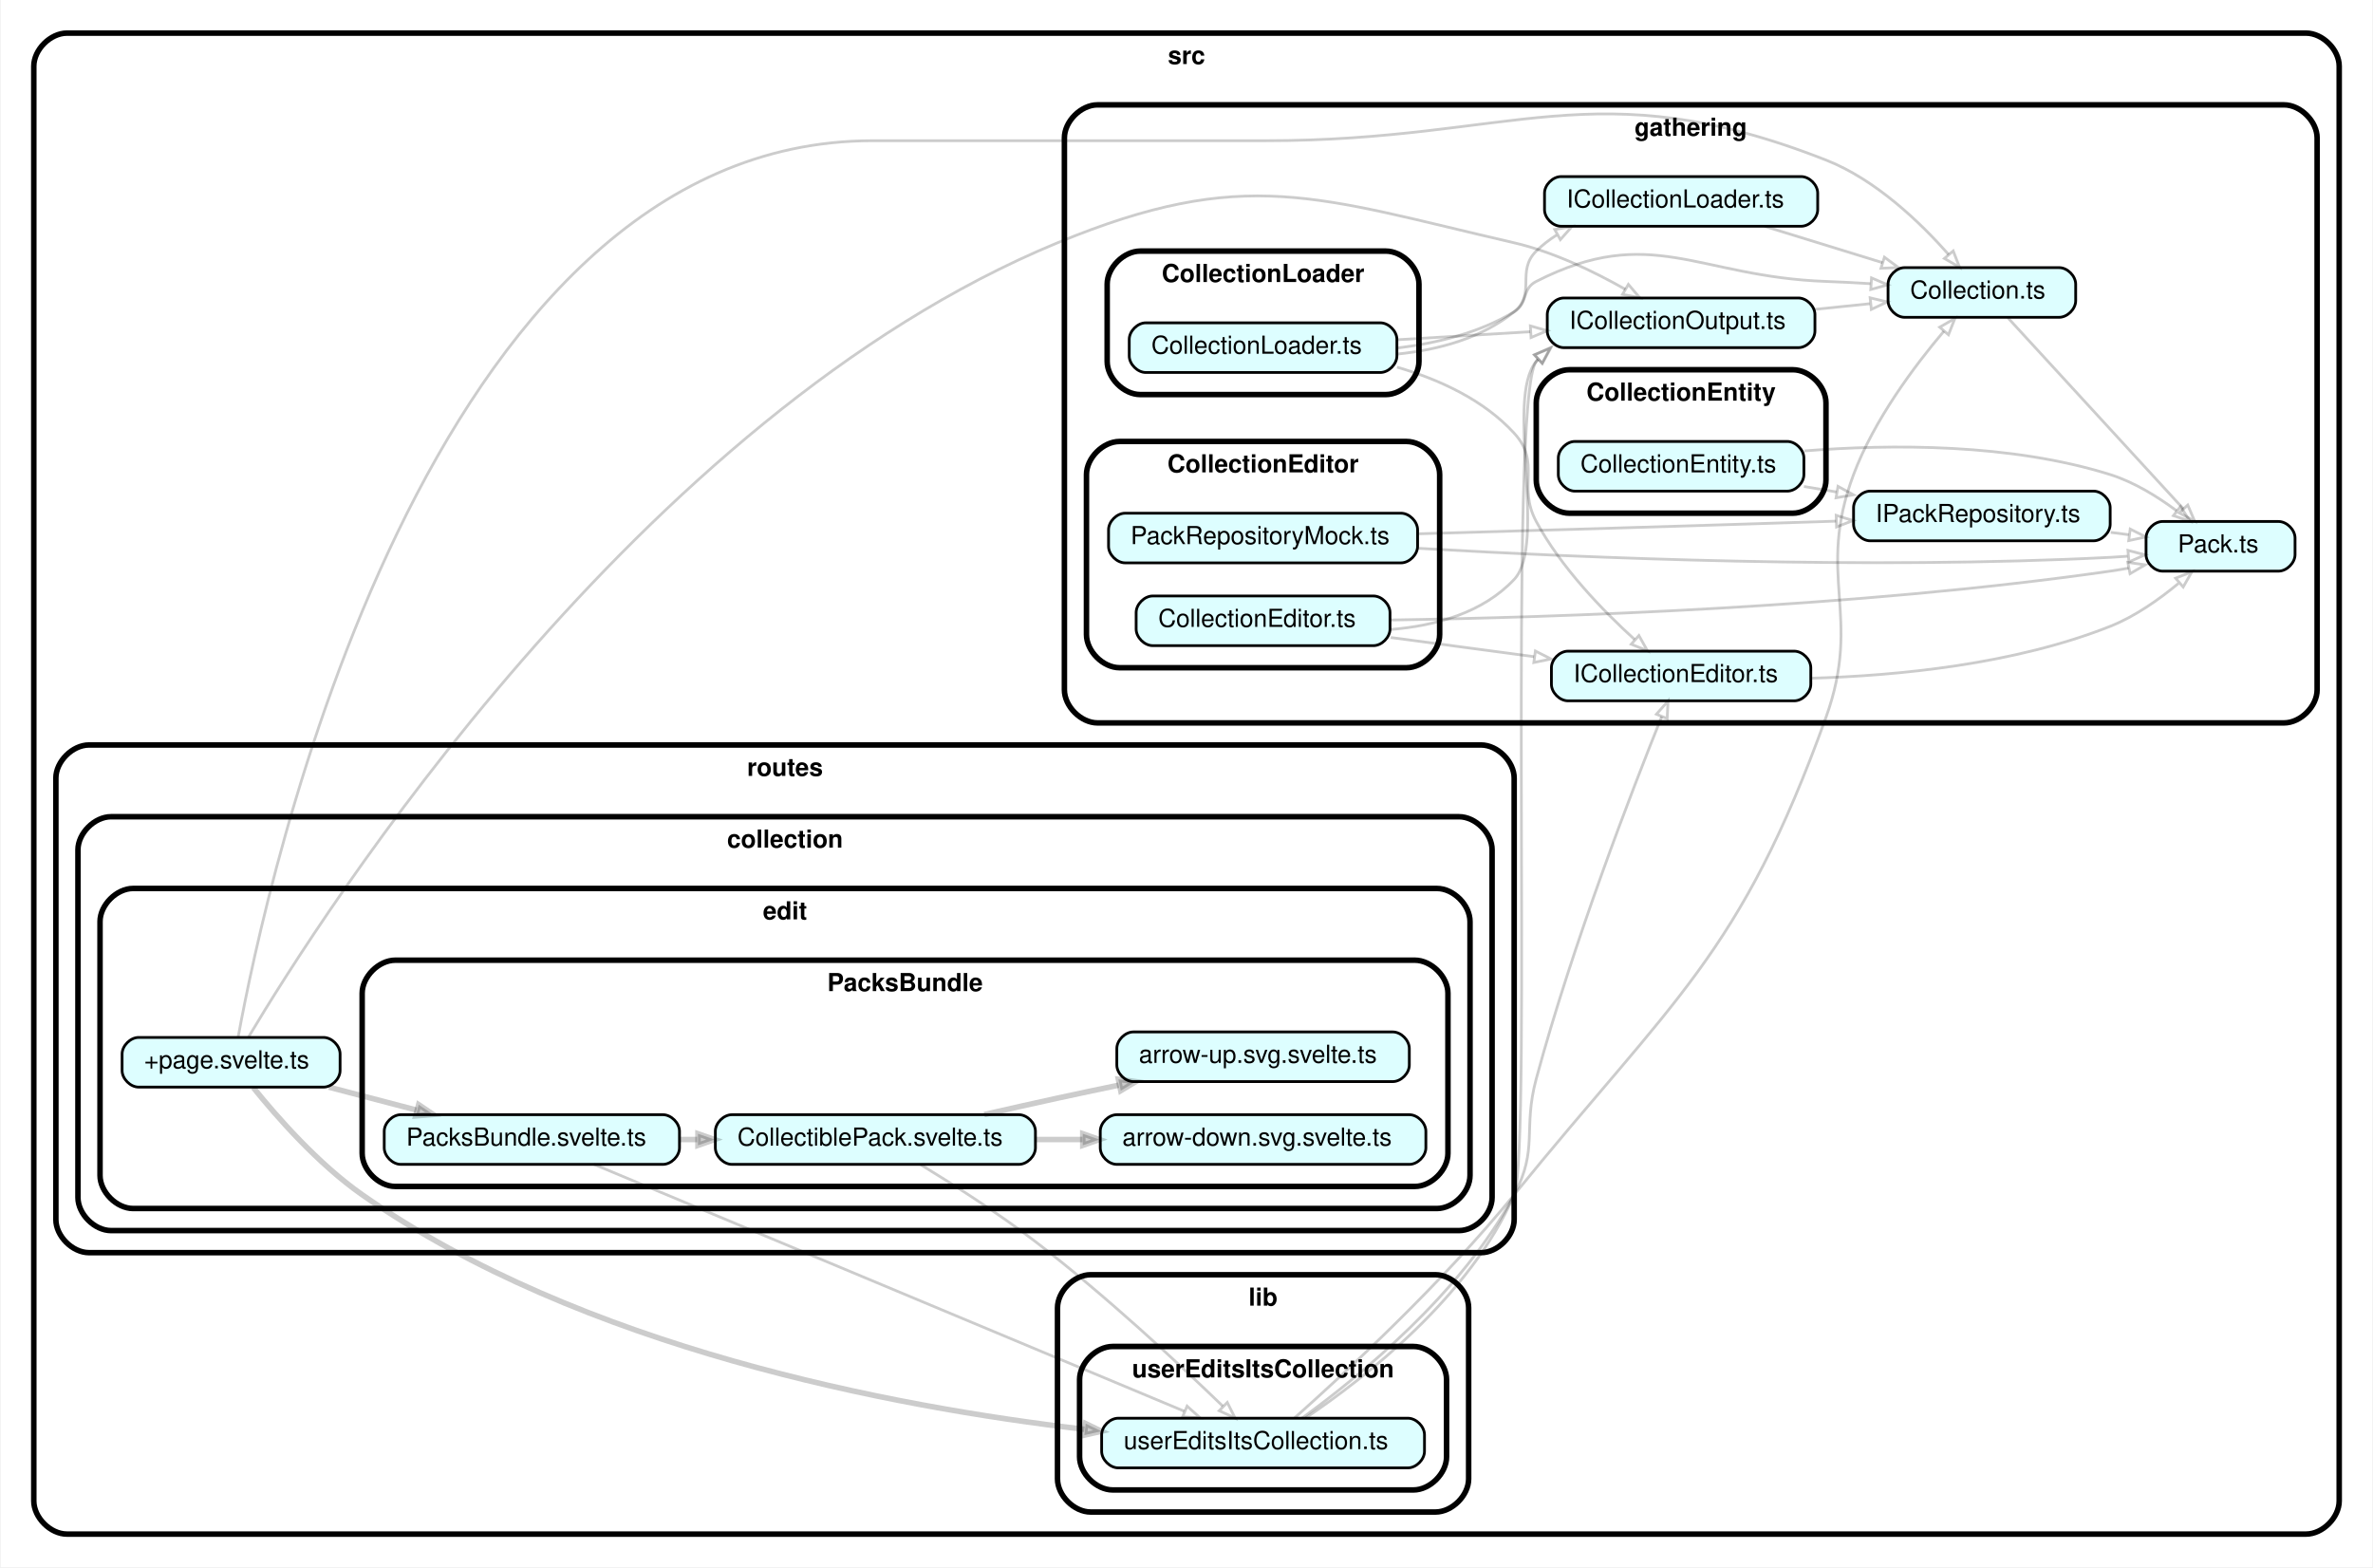
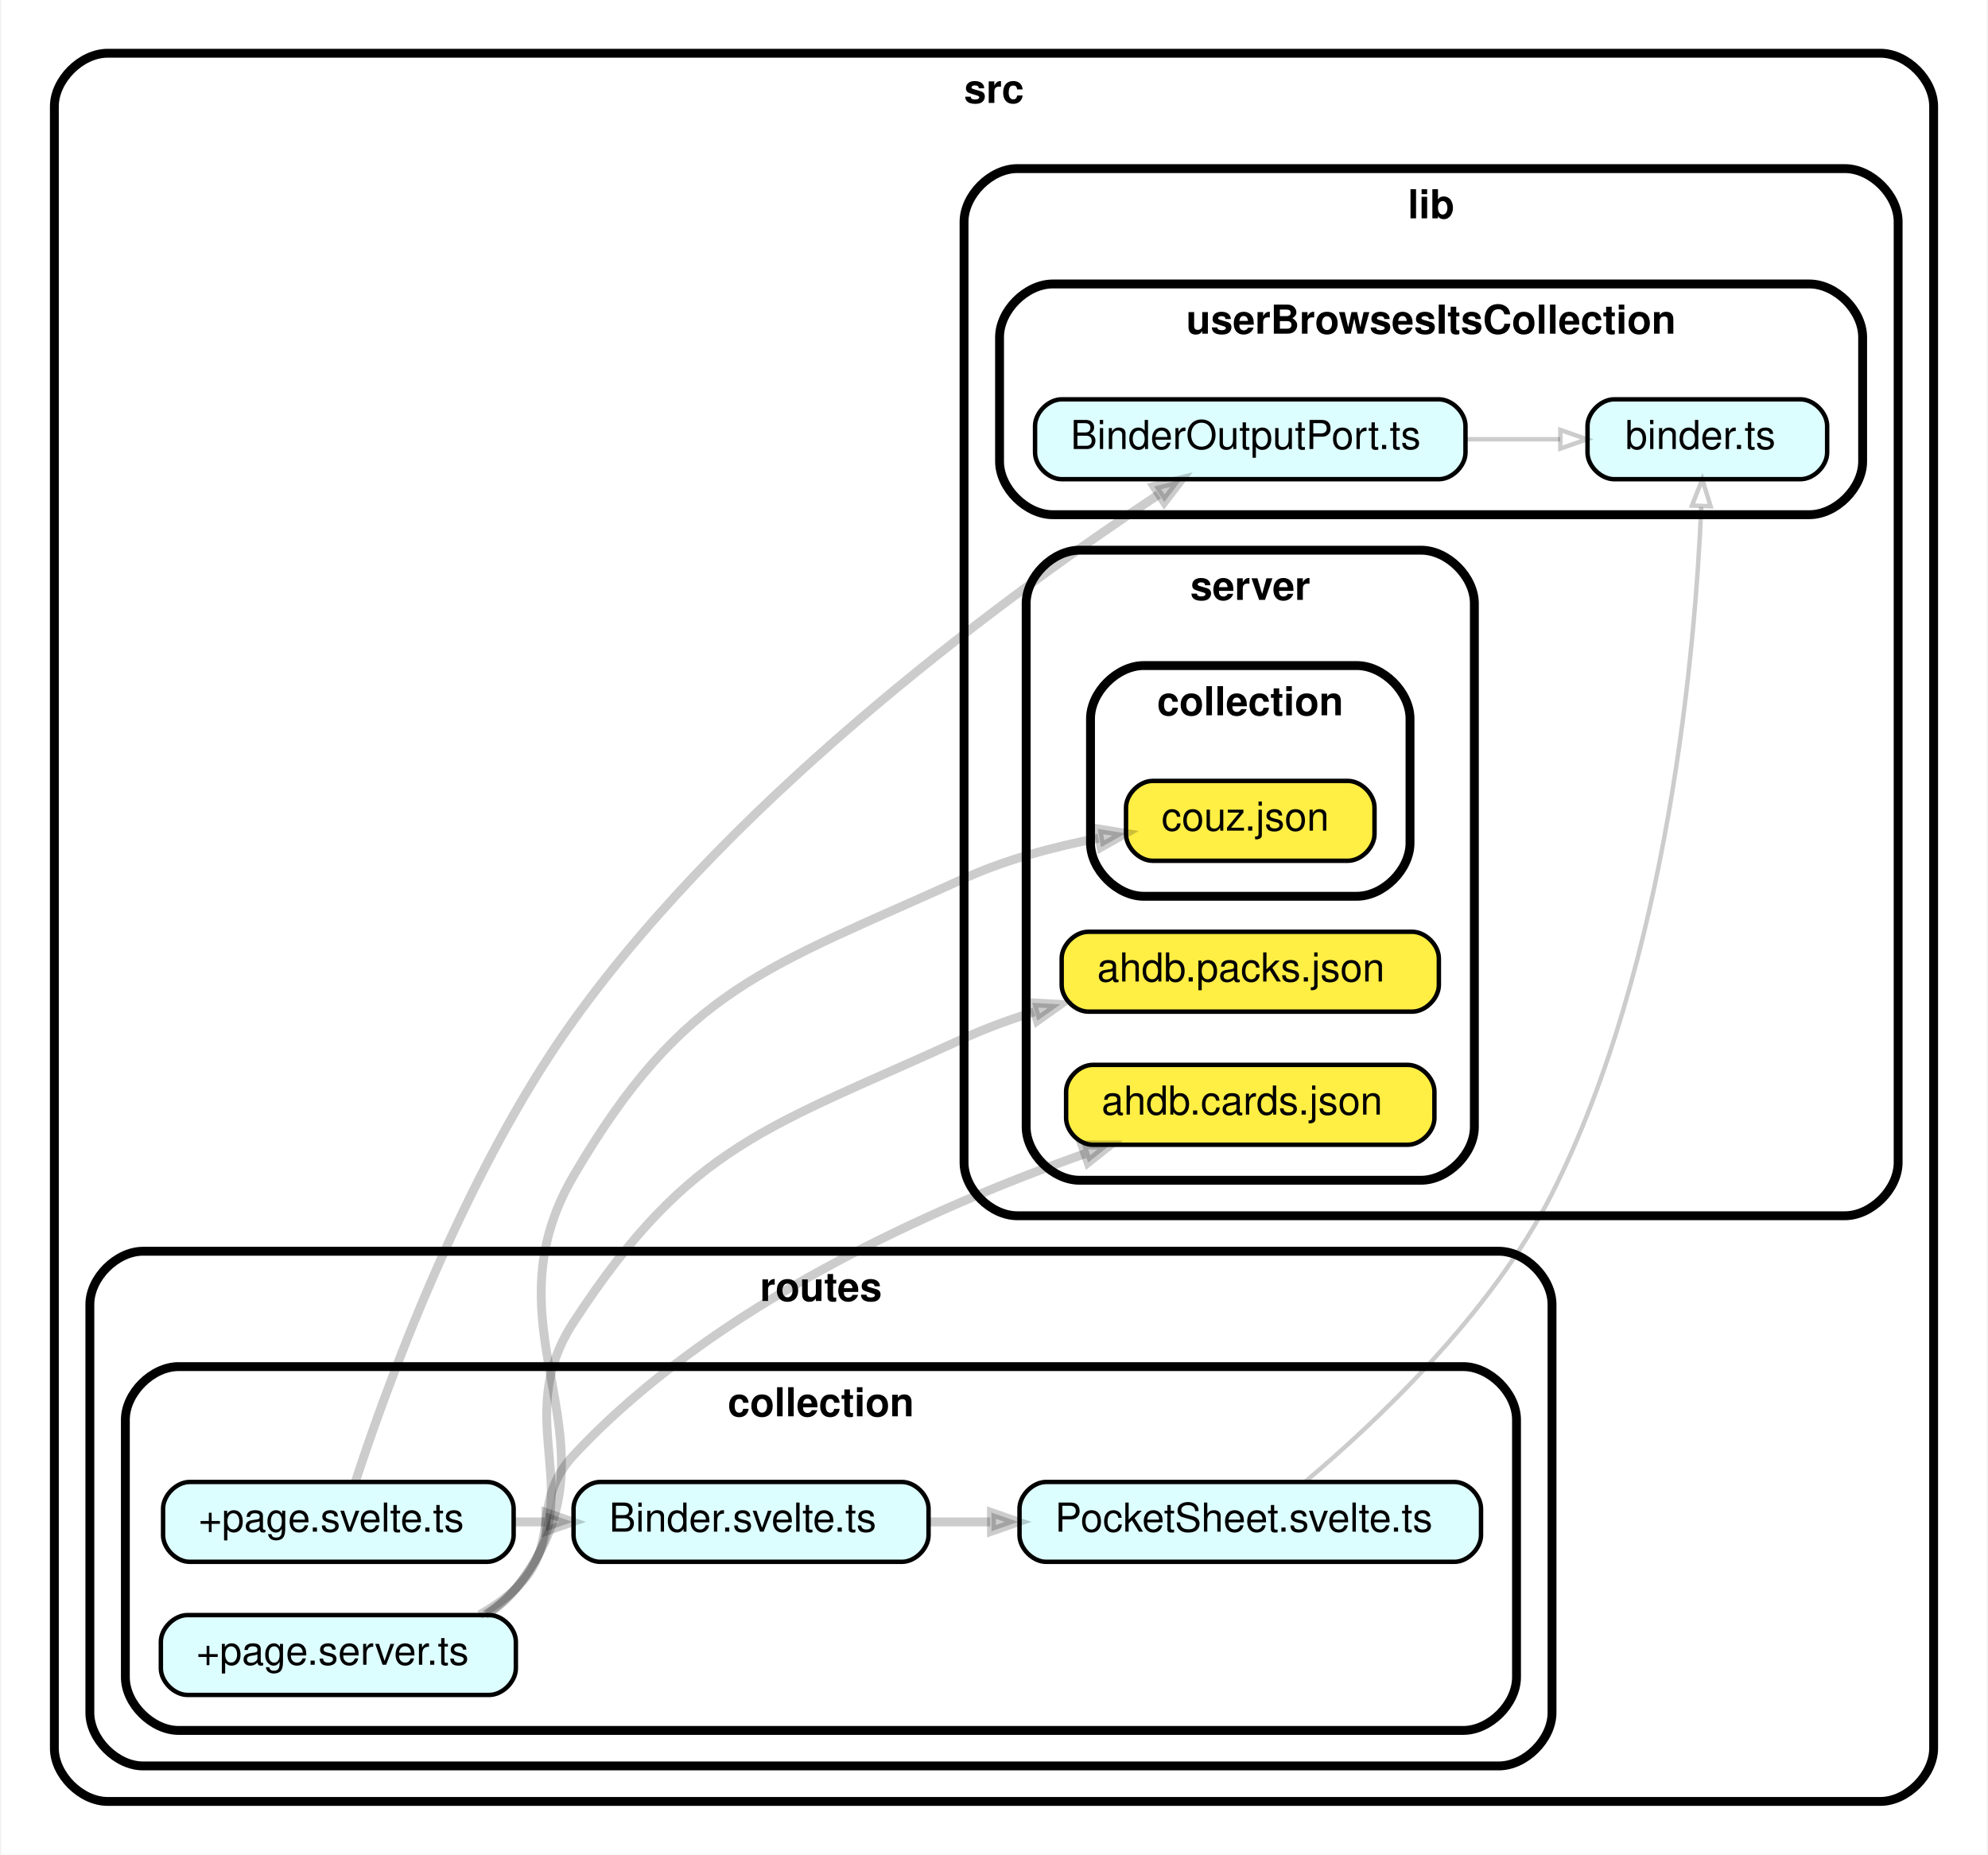
- <svg xmlns="http://www.w3.org/2000/svg" xmlns:xlink="http://www.w3.org/1999/xlink" width="860pt" height="568pt" viewBox="0.00 0.00 859.50 568.00">
-   <g id="graph0" class="graph" transform="scale(1 1) rotate(0) translate(4 564)">
-     <polygon fill="white" stroke="transparent" points="-4,4 -4,-564 855.5,-564 855.5,4 -4,4" />
+ <svg xmlns="http://www.w3.org/2000/svg" xmlns:xlink="http://www.w3.org/1999/xlink" width="448pt" height="418pt" viewBox="0.00 0.00 447.50 418.00">
+   <g id="graph0" class="graph" transform="scale(1 1) rotate(0) translate(4 414)">
+     <polygon fill="white" stroke="transparent" points="-4,4 -4,-414 443.5,-414 443.5,4 -4,4" />
    <g id="clust1" class="cluster">
-       <path fill="#ffffff" stroke="black" stroke-width="2" d="M20,-8C20,-8 831.5,-8 831.5,-8 837.5,-8 843.5,-14 843.5,-20 843.5,-20 843.5,-540 843.5,-540 843.5,-546 837.5,-552 831.5,-552 831.5,-552 20,-552 20,-552 14,-552 8,-546 8,-540 8,-540 8,-20 8,-20 8,-14 14,-8 20,-8" />
-       <text text-anchor="middle" x="425.75" y="-540.8" font-family="Helvetica,sans-Serif" font-weight="bold" font-size="9.00">src</text>
+       <path fill="#ffffff" stroke="black" stroke-width="2" d="M20,-8C20,-8 419.5,-8 419.5,-8 425.5,-8 431.5,-14 431.5,-20 431.5,-20 431.5,-390 431.5,-390 431.5,-396 425.5,-402 419.5,-402 419.5,-402 20,-402 20,-402 14,-402 8,-396 8,-390 8,-390 8,-20 8,-20 8,-14 14,-8 20,-8" />
+       <text text-anchor="middle" x="219.75" y="-390.8" font-family="Helvetica,sans-Serif" font-weight="bold" font-size="9.00">src</text>
+     </g>
+     <g id="clust2" class="cluster">
+       <path fill="#ffffff" stroke="black" stroke-width="2" d="M225,-140C225,-140 411.5,-140 411.5,-140 417.5,-140 423.5,-146 423.5,-152 423.5,-152 423.5,-364 423.5,-364 423.5,-370 417.5,-376 411.5,-376 411.5,-376 225,-376 225,-376 219,-376 213,-370 213,-364 213,-364 213,-152 213,-152 213,-146 219,-140 225,-140" />
+       <text text-anchor="middle" x="318.25" y="-364.8" font-family="Helvetica,sans-Serif" font-weight="bold" font-size="9.00">lib</text>
+     </g>
+     <g id="clust5" class="cluster">
+       <path fill="#ffffff" stroke="black" stroke-width="2" d="M233,-298C233,-298 403.5,-298 403.5,-298 409.5,-298 415.5,-304 415.5,-310 415.5,-310 415.5,-338 415.5,-338 415.5,-344 409.5,-350 403.5,-350 403.5,-350 233,-350 233,-350 227,-350 221,-344 221,-338 221,-338 221,-310 221,-310 221,-304 227,-298 233,-298" />
+       <text text-anchor="middle" x="318.25" y="-338.8" font-family="Helvetica,sans-Serif" font-weight="bold" font-size="9.00">userBrowsesItsCollection</text>
+     </g>
+     <g id="clust3" class="cluster">
+       <path fill="#ffffff" stroke="black" stroke-width="2" d="M239,-148C239,-148 316,-148 316,-148 322,-148 328,-154 328,-160 328,-160 328,-278 328,-278 328,-284 322,-290 316,-290 316,-290 239,-290 239,-290 233,-290 227,-284 227,-278 227,-278 227,-160 227,-160 227,-154 233,-148 239,-148" />
+       <text text-anchor="middle" x="277.5" y="-278.8" font-family="Helvetica,sans-Serif" font-weight="bold" font-size="9.00">server</text>
+     </g>
+     <g id="clust4" class="cluster">
+       <path fill="#ffffff" stroke="black" stroke-width="2" d="M253.5,-212C253.5,-212 301.5,-212 301.5,-212 307.5,-212 313.5,-218 313.5,-224 313.5,-224 313.5,-252 313.5,-252 313.5,-258 307.5,-264 301.5,-264 301.5,-264 253.5,-264 253.5,-264 247.5,-264 241.5,-258 241.5,-252 241.5,-252 241.5,-224 241.5,-224 241.5,-218 247.5,-212 253.5,-212" />
+       <text text-anchor="middle" x="277.5" y="-252.8" font-family="Helvetica,sans-Serif" font-weight="bold" font-size="9.00">collection</text>
    </g>
    <g id="clust6" class="cluster">
-       <path fill="#ffffff" stroke="black" stroke-width="2" d="M391,-16C391,-16 516,-16 516,-16 522,-16 528,-22 528,-28 528,-28 528,-90 528,-90 528,-96 522,-102 516,-102 516,-102 391,-102 391,-102 385,-102 379,-96 379,-90 379,-90 379,-28 379,-28 379,-22 385,-16 391,-16" />
-       <text text-anchor="middle" x="453.5" y="-90.8" font-family="Helvetica,sans-Serif" font-weight="bold" font-size="9.00">lib</text>
+       <path fill="#ffffff" stroke="black" stroke-width="2" d="M28,-16C28,-16 333.5,-16 333.5,-16 339.5,-16 345.5,-22 345.5,-28 345.5,-28 345.5,-120 345.5,-120 345.5,-126 339.5,-132 333.5,-132 333.5,-132 28,-132 28,-132 22,-132 16,-126 16,-120 16,-120 16,-28 16,-28 16,-22 22,-16 28,-16" />
+       <text text-anchor="middle" x="180.75" y="-120.8" font-family="Helvetica,sans-Serif" font-weight="bold" font-size="9.00">routes</text>
    </g>
    <g id="clust7" class="cluster">
-       <path fill="#ffffff" stroke="black" stroke-width="2" d="M399,-24C399,-24 508,-24 508,-24 514,-24 520,-30 520,-36 520,-36 520,-64 520,-64 520,-70 514,-76 508,-76 508,-76 399,-76 399,-76 393,-76 387,-70 387,-64 387,-64 387,-36 387,-36 387,-30 393,-24 399,-24" />
-       <text text-anchor="middle" x="453.5" y="-64.8" font-family="Helvetica,sans-Serif" font-weight="bold" font-size="9.00">userEditsItsCollection</text>
-     </g>
-     <g id="clust2" class="cluster">
-       <path fill="#ffffff" stroke="black" stroke-width="2" d="M393.5,-302C393.5,-302 823.5,-302 823.5,-302 829.5,-302 835.5,-308 835.5,-314 835.5,-314 835.5,-514 835.5,-514 835.5,-520 829.5,-526 823.5,-526 823.5,-526 393.5,-526 393.5,-526 387.5,-526 381.5,-520 381.5,-514 381.5,-514 381.5,-314 381.5,-314 381.5,-308 387.5,-302 393.5,-302" />
-       <text text-anchor="middle" x="608.5" y="-514.8" font-family="Helvetica,sans-Serif" font-weight="bold" font-size="9.00">gathering</text>
-     </g>
-     <g id="clust4" class="cluster">
-       <path fill="#ffffff" stroke="black" stroke-width="2" d="M564.5,-378C564.5,-378 645.5,-378 645.5,-378 651.5,-378 657.5,-384 657.5,-390 657.5,-390 657.5,-418 657.5,-418 657.5,-424 651.5,-430 645.5,-430 645.5,-430 564.5,-430 564.5,-430 558.5,-430 552.5,-424 552.5,-418 552.5,-418 552.5,-390 552.5,-390 552.5,-384 558.5,-378 564.5,-378" />
-       <text text-anchor="middle" x="605" y="-418.8" font-family="Helvetica,sans-Serif" font-weight="bold" font-size="9.00">CollectionEntity</text>
-     </g>
-     <g id="clust5" class="cluster">
-       <path fill="#ffffff" stroke="black" stroke-width="2" d="M409,-421C409,-421 498,-421 498,-421 504,-421 510,-427 510,-433 510,-433 510,-461 510,-461 510,-467 504,-473 498,-473 498,-473 409,-473 409,-473 403,-473 397,-467 397,-461 397,-461 397,-433 397,-433 397,-427 403,-421 409,-421" />
-       <text text-anchor="middle" x="453.5" y="-461.8" font-family="Helvetica,sans-Serif" font-weight="bold" font-size="9.00">CollectionLoader</text>
-     </g>
-     <g id="clust3" class="cluster">
-       <path fill="#ffffff" stroke="black" stroke-width="2" d="M401.5,-322C401.5,-322 505.5,-322 505.5,-322 511.5,-322 517.5,-328 517.5,-334 517.5,-334 517.5,-392 517.5,-392 517.5,-398 511.5,-404 505.5,-404 505.5,-404 401.5,-404 401.5,-404 395.5,-404 389.5,-398 389.5,-392 389.5,-392 389.5,-334 389.5,-334 389.5,-328 395.5,-322 401.5,-322" />
-       <text text-anchor="middle" x="453.5" y="-392.8" font-family="Helvetica,sans-Serif" font-weight="bold" font-size="9.00">CollectionEditor</text>
-     </g>
-     <g id="clust8" class="cluster">
-       <path fill="#ffffff" stroke="black" stroke-width="2" d="M28,-110C28,-110 532.5,-110 532.5,-110 538.5,-110 544.5,-116 544.5,-122 544.5,-122 544.5,-282 544.5,-282 544.5,-288 538.5,-294 532.5,-294 532.5,-294 28,-294 28,-294 22,-294 16,-288 16,-282 16,-282 16,-122 16,-122 16,-116 22,-110 28,-110" />
-       <text text-anchor="middle" x="280.25" y="-282.8" font-family="Helvetica,sans-Serif" font-weight="bold" font-size="9.00">routes</text>
-     </g>
-     <g id="clust9" class="cluster">
-       <path fill="#ffffff" stroke="black" stroke-width="2" d="M36,-118C36,-118 524.5,-118 524.5,-118 530.5,-118 536.5,-124 536.5,-130 536.5,-130 536.5,-256 536.5,-256 536.5,-262 530.5,-268 524.5,-268 524.5,-268 36,-268 36,-268 30,-268 24,-262 24,-256 24,-256 24,-130 24,-130 24,-124 30,-118 36,-118" />
-       <text text-anchor="middle" x="280.25" y="-256.8" font-family="Helvetica,sans-Serif" font-weight="bold" font-size="9.00">collection</text>
-     </g>
-     <g id="clust10" class="cluster">
-       <path fill="#ffffff" stroke="black" stroke-width="2" d="M44,-126C44,-126 516.5,-126 516.5,-126 522.5,-126 528.5,-132 528.5,-138 528.5,-138 528.5,-230 528.5,-230 528.5,-236 522.5,-242 516.5,-242 516.5,-242 44,-242 44,-242 38,-242 32,-236 32,-230 32,-230 32,-138 32,-138 32,-132 38,-126 44,-126" />
-       <text text-anchor="middle" x="280.25" y="-230.8" font-family="Helvetica,sans-Serif" font-weight="bold" font-size="9.00">edit</text>
-     </g>
-     <g id="clust11" class="cluster">
-       <path fill="#ffffff" stroke="black" stroke-width="2" d="M139,-134C139,-134 508.5,-134 508.5,-134 514.5,-134 520.5,-140 520.5,-146 520.5,-146 520.5,-204 520.5,-204 520.5,-210 514.5,-216 508.5,-216 508.5,-216 139,-216 139,-216 133,-216 127,-210 127,-204 127,-204 127,-146 127,-146 127,-140 133,-134 139,-134" />
-       <text text-anchor="middle" x="323.75" y="-204.8" font-family="Helvetica,sans-Serif" font-weight="bold" font-size="9.00">PacksBundle</text>
+       <path fill="#ffffff" stroke="black" stroke-width="2" d="M36,-24C36,-24 325.5,-24 325.5,-24 331.5,-24 337.5,-30 337.5,-36 337.5,-36 337.5,-94 337.5,-94 337.5,-100 331.5,-106 325.5,-106 325.5,-106 36,-106 36,-106 30,-106 24,-100 24,-94 24,-94 24,-36 24,-36 24,-30 30,-24 36,-24" />
+       <text text-anchor="middle" x="180.75" y="-94.8" font-family="Helvetica,sans-Serif" font-weight="bold" font-size="9.00">collection</text>
    </g>
    <g id="node1" class="node">
      <g id="a_node1">
-         <a xlink:href="src/gathering/Collection.ts" xlink:title="Collection.ts">
-           <path fill="#ddfeff" stroke="black" d="M742,-467C742,-467 686,-467 686,-467 683,-467 680,-464 680,-461 680,-461 680,-455 680,-455 680,-452 683,-449 686,-449 686,-449 742,-449 742,-449 745,-449 748,-452 748,-455 748,-455 748,-461 748,-461 748,-464 745,-467 742,-467" />
-           <text text-anchor="start" x="688" y="-455.8" font-family="Helvetica,sans-Serif" font-size="9.00">Collection.ts</text>
+         <a xlink:href="src/lib/server/ahdb.cards.json" xlink:title="ahdb.cards.json">
+           <path fill="#ffee44" stroke="black" d="M313,-174C313,-174 242,-174 242,-174 239,-174 236,-171 236,-168 236,-168 236,-162 236,-162 236,-159 239,-156 242,-156 242,-156 313,-156 313,-156 316,-156 319,-159 319,-162 319,-162 319,-168 319,-168 319,-171 316,-174 313,-174" />
+           <text text-anchor="start" x="244" y="-162.8" font-family="Helvetica,sans-Serif" font-size="9.00">ahdb.cards.json</text>
        </a>
      </g>
    </g>
    <g id="node2" class="node">
      <g id="a_node2">
-         <a xlink:href="src/gathering/Pack.ts" xlink:title="Pack.ts">
-           <path fill="#ddfeff" stroke="black" d="M821.5,-375C821.5,-375 779.5,-375 779.5,-375 776.5,-375 773.5,-372 773.5,-369 773.5,-369 773.5,-363 773.5,-363 773.5,-360 776.5,-357 779.5,-357 779.5,-357 821.5,-357 821.5,-357 824.5,-357 827.5,-360 827.5,-363 827.5,-363 827.5,-369 827.5,-369 827.5,-372 824.5,-375 821.5,-375" />
-           <text text-anchor="start" x="785" y="-363.8" font-family="Helvetica,sans-Serif" font-size="9.00">Pack.ts</text>
+         <a xlink:href="src/lib/server/ahdb.packs.json" xlink:title="ahdb.packs.json">
+           <path fill="#ffee44" stroke="black" d="M314,-204C314,-204 241,-204 241,-204 238,-204 235,-201 235,-198 235,-198 235,-192 235,-192 235,-189 238,-186 241,-186 241,-186 314,-186 314,-186 317,-186 320,-189 320,-192 320,-192 320,-198 320,-198 320,-201 317,-204 314,-204" />
+           <text text-anchor="start" x="243" y="-192.8" font-family="Helvetica,sans-Serif" font-size="9.00">ahdb.packs.json</text>
+         </a>
+       </g>
+     </g>
+     <g id="node3" class="node">
+       <g id="a_node3">
+         <a xlink:href="src/lib/server/collection/couz.json" xlink:title="couz.json">
+           <path fill="#ffee44" stroke="black" d="M299.5,-238C299.5,-238 255.5,-238 255.5,-238 252.5,-238 249.5,-235 249.5,-232 249.5,-232 249.5,-226 249.5,-226 249.5,-223 252.5,-220 255.5,-220 255.5,-220 299.5,-220 299.5,-220 302.5,-220 305.5,-223 305.5,-226 305.5,-226 305.5,-232 305.5,-232 305.5,-235 302.5,-238 299.5,-238" />
+           <text text-anchor="start" x="257.5" y="-226.8" font-family="Helvetica,sans-Serif" font-size="9.00">couz.json</text>
+         </a>
+       </g>
+     </g>
+     <g id="node4" class="node">
+       <g id="a_node4">
+         <a xlink:href="src/lib/userBrowsesItsCollection/BinderOutputPort.ts" xlink:title="BinderOutputPort.ts">
+           <path fill="#ddfeff" stroke="black" d="M320,-324C320,-324 235,-324 235,-324 232,-324 229,-321 229,-318 229,-318 229,-312 229,-312 229,-309 232,-306 235,-306 235,-306 320,-306 320,-306 323,-306 326,-309 326,-312 326,-312 326,-318 326,-318 326,-321 323,-324 320,-324" />
+           <text text-anchor="start" x="237" y="-312.8" font-family="Helvetica,sans-Serif" font-size="9.00">BinderOutputPort.ts</text>
+         </a>
+       </g>
+     </g>
+     <g id="node5" class="node">
+       <g id="a_node5">
+         <a xlink:href="src/lib/userBrowsesItsCollection/binder.ts" xlink:title="binder.ts">
+           <path fill="#ddfeff" stroke="black" d="M401.5,-324C401.5,-324 359.5,-324 359.5,-324 356.5,-324 353.5,-321 353.5,-318 353.5,-318 353.5,-312 353.5,-312 353.5,-309 356.5,-306 359.5,-306 359.5,-306 401.5,-306 401.5,-306 404.5,-306 407.5,-309 407.5,-312 407.5,-312 407.5,-318 407.5,-318 407.5,-321 404.5,-324 401.5,-324" />
+           <text text-anchor="start" x="362" y="-312.8" font-family="Helvetica,sans-Serif" font-size="9.00">binder.ts</text>
        </a>
      </g>
    </g>
    <g id="edge1" class="edge">
-       <path fill="none" stroke="#000000" stroke-opacity="0.2" d="M723.41,-448.84C738.34,-432.59 769.55,-398.61 787,-379.61" />
-       <polygon fill="none" stroke="#000000" stroke-opacity="0.2" points="788.61,-380.96 791.12,-375.12 785.52,-378.12 788.61,-380.96" />
+       <path fill="none" stroke="#000000" stroke-opacity="0.2" d="M326.04,-315C333.25,-315 340.54,-315 347.32,-315" />
+       <polygon fill="none" stroke="#000000" stroke-opacity="0.2" points="347.38,-317.1 353.38,-315 347.38,-312.9 347.38,-317.1" />
    </g>
-     <g id="node3" class="node">
-       <g id="a_node3">
-         <a xlink:href="src/gathering/CollectionEditor/CollectionEditor.ts" xlink:title="CollectionEditor.ts">
-           <path fill="#ddfeff" stroke="black" d="M493.5,-348C493.5,-348 413.5,-348 413.5,-348 410.5,-348 407.5,-345 407.5,-342 407.5,-342 407.5,-336 407.5,-336 407.5,-333 410.5,-330 413.5,-330 413.5,-330 493.5,-330 493.5,-330 496.5,-330 499.5,-333 499.5,-336 499.5,-336 499.5,-342 499.5,-342 499.5,-345 496.5,-348 493.5,-348" />
-           <text text-anchor="start" x="415.5" y="-336.8" font-family="Helvetica,sans-Serif" font-size="9.00">CollectionEditor.ts</text>
-         </a>
-       </g>
-     </g>
-     <g id="edge4" class="edge">
-       <path fill="none" stroke="#000000" stroke-opacity="0.2" d="M499.59,-339.29C559.48,-340.21 668.45,-343.77 760.5,-357 762.69,-357.32 764.94,-357.69 767.2,-358.11" />
-       <polygon fill="none" stroke="#000000" stroke-opacity="0.2" points="766.89,-360.19 773.18,-359.29 767.7,-356.07 766.89,-360.19" />
-     </g>
-     <g id="node4" class="node">
-       <g id="a_node4">
-         <a xlink:href="src/gathering/ICollectionEditor.ts" xlink:title="ICollectionEditor.ts">
-           <path fill="#ddfeff" stroke="black" d="M646,-328C646,-328 564,-328 564,-328 561,-328 558,-325 558,-322 558,-322 558,-316 558,-316 558,-313 561,-310 564,-310 564,-310 646,-310 646,-310 649,-310 652,-313 652,-316 652,-316 652,-322 652,-322 652,-325 649,-328 646,-328" />
-           <text text-anchor="start" x="566" y="-316.8" font-family="Helvetica,sans-Serif" font-size="9.00">ICollectionEditor.ts</text>
+     <g id="node6" class="node">
+       <g id="a_node6">
+         <a xlink:href="src/routes/collection/+page.server.ts" xlink:title="+page.server.ts">
+           <path fill="#ddfeff" stroke="black" d="M106,-50C106,-50 38,-50 38,-50 35,-50 32,-47 32,-44 32,-44 32,-38 32,-38 32,-35 35,-32 38,-32 38,-32 106,-32 106,-32 109,-32 112,-35 112,-38 112,-38 112,-44 112,-44 112,-47 109,-50 106,-50" />
+           <text text-anchor="start" x="40" y="-38.8" font-family="Helvetica,sans-Serif" font-size="9.00">+page.server.ts</text>
        </a>
      </g>
    </g>
    <g id="edge2" class="edge">
-       <path fill="none" stroke="#000000" stroke-opacity="0.2" d="M499.76,-332.95C516.14,-330.75 534.77,-328.26 551.7,-326" />
-       <polygon fill="none" stroke="#000000" stroke-opacity="0.2" points="552.19,-328.05 557.86,-325.17 551.63,-323.89 552.19,-328.05" />
-     </g>
-     <g id="node5" class="node">
-       <g id="a_node5">
-         <a xlink:href="src/gathering/ICollectionOutput.ts" xlink:title="ICollectionOutput.ts">
-           <path fill="#ddfeff" stroke="black" d="M647.5,-456C647.5,-456 562.5,-456 562.5,-456 559.5,-456 556.5,-453 556.5,-450 556.5,-450 556.5,-444 556.5,-444 556.5,-441 559.5,-438 562.5,-438 562.5,-438 647.5,-438 647.5,-438 650.5,-438 653.5,-441 653.5,-444 653.5,-444 653.5,-450 653.5,-450 653.5,-453 650.5,-456 647.5,-456" />
-           <text text-anchor="start" x="564.5" y="-444.8" font-family="Helvetica,sans-Serif" font-size="9.00">ICollectionOutput.ts</text>
-         </a>
-       </g>
+       <path fill="none" stroke="#000000" stroke-width="2" stroke-opacity="0.2" d="M103.81,-50.06C106.79,-51.73 109.59,-53.69 112,-56 122.49,-66.06 115.1,-75.36 125,-86 156.71,-120.07 206.47,-142.06 240.24,-153.97" />
+       <polygon fill="#000000" fill-opacity="0.2" stroke="#000000" stroke-width="2" stroke-opacity="0.2" points="239.57,-155.96 245.93,-155.94 240.95,-151.99 239.57,-155.96" />
    </g>
    <g id="edge3" class="edge">
-       <path fill="none" stroke="#000000" stroke-opacity="0.2" d="M499.62,-335.84C515.94,-337.16 533.12,-341.87 544.5,-354 556.57,-366.87 541.09,-419.54 552.5,-433 552.69,-433.23 552.89,-433.46 553.09,-433.68" />
-       <polygon fill="none" stroke="#000000" stroke-opacity="0.2" points="551.89,-435.42 557.76,-437.85 554.69,-432.29 551.89,-435.42" />
+       <path fill="none" stroke="#000000" stroke-width="2" stroke-opacity="0.2" d="M105.04,-50.07C107.64,-51.73 110.02,-53.69 112,-56 129.75,-76.72 110.1,-93.14 125,-116 151.41,-156.51 169.05,-159.82 213,-180 217.99,-182.29 223.37,-184.25 228.8,-185.93" />
+       <polygon fill="#000000" fill-opacity="0.2" stroke="#000000" stroke-width="2" stroke-opacity="0.2" points="228.37,-187.99 234.71,-187.63 229.53,-183.95 228.37,-187.99" />
    </g>
-     <g id="edge13" class="edge">
-       <path fill="none" stroke="#000000" stroke-opacity="0.2" d="M652.14,-318.19C683.67,-319.1 725.86,-323.26 760.5,-337 769.5,-340.57 778.27,-346.77 785.2,-352.52" />
-       <polygon fill="none" stroke="#000000" stroke-opacity="0.2" points="784.21,-354.44 790.12,-356.78 786.96,-351.26 784.21,-354.44" />
+     <g id="edge4" class="edge">
+       <path fill="none" stroke="#000000" stroke-width="2" stroke-opacity="0.2" d="M105.59,-50.16C108,-51.8 110.2,-53.73 112,-56 137.96,-88.68 103.92,-112.98 125,-149 149.83,-191.43 168.24,-195.67 213,-216 222.42,-220.28 233.26,-223.16 243.29,-225.1" />
+       <polygon fill="#000000" fill-opacity="0.2" stroke="#000000" stroke-width="2" stroke-opacity="0.2" points="243.13,-227.2 249.41,-226.18 243.87,-223.07 243.13,-227.2" />
    </g>
-     <g id="edge15" class="edge">
-       <path fill="none" stroke="#000000" stroke-opacity="0.2" d="M653.55,-451.89C660.17,-452.57 666.91,-453.26 673.35,-453.92" />
-       <polygon fill="none" stroke="#000000" stroke-opacity="0.2" points="673.51,-456.05 679.69,-454.58 673.94,-451.87 673.51,-456.05" />
-     </g>
-     <g id="node6" class="node">
-       <g id="a_node6">
-         <a xlink:href="src/gathering/CollectionEditor/PackRepositoryMock.ts" xlink:title="PackRepositoryMock.ts">
-           <path fill="#ddfeff" stroke="black" d="M503.5,-378C503.5,-378 403.5,-378 403.5,-378 400.5,-378 397.5,-375 397.5,-372 397.5,-372 397.5,-366 397.5,-366 397.5,-363 400.5,-360 403.5,-360 403.5,-360 503.5,-360 503.5,-360 506.5,-360 509.5,-363 509.5,-366 509.5,-366 509.5,-372 509.5,-372 509.5,-375 506.5,-378 503.5,-378" />
-           <text text-anchor="start" x="405.5" y="-366.8" font-family="Helvetica,sans-Serif" font-size="9.00">PackRepositoryMock.ts</text>
+     <g id="node7" class="node">
+       <g id="a_node7">
+         <a xlink:href="src/routes/collection/+page.svelte.ts" xlink:title="+page.svelte.ts">
+           <path fill="#ddfeff" stroke="black" d="M105.5,-80C105.5,-80 38.5,-80 38.5,-80 35.5,-80 32.5,-77 32.5,-74 32.5,-74 32.5,-68 32.5,-68 32.5,-65 35.5,-62 38.5,-62 38.5,-62 105.5,-62 105.5,-62 108.5,-62 111.5,-65 111.5,-68 111.5,-68 111.5,-74 111.5,-74 111.5,-77 108.5,-80 105.5,-80" />
+           <text text-anchor="start" x="40.5" y="-68.8" font-family="Helvetica,sans-Serif" font-size="9.00">+page.svelte.ts</text>
        </a>
      </g>
    </g>
    <g id="edge6" class="edge">
-       <path fill="none" stroke="#000000" stroke-opacity="0.2" d="M509.54,-365.29C570.82,-361.74 672.8,-357.51 760.5,-362 762.54,-362.1 764.64,-362.24 766.75,-362.4" />
-       <polygon fill="none" stroke="#000000" stroke-opacity="0.2" points="766.94,-364.52 773.09,-362.92 767.29,-360.33 766.94,-364.52" />
+       <path fill="none" stroke="#000000" stroke-width="2" stroke-opacity="0.2" d="M75.86,-80.12C82.41,-100.18 99.93,-149.1 125,-184 162.59,-236.32 225.13,-281.53 256.81,-302.51" />
+       <polygon fill="#000000" fill-opacity="0.2" stroke="#000000" stroke-width="2" stroke-opacity="0.2" points="255.82,-304.37 261.99,-305.91 258.12,-300.86 255.82,-304.37" />
    </g>
-     <g id="node7" class="node">
-       <g id="a_node7">
-         <a xlink:href="src/gathering/IPackRepository.ts" xlink:title="IPackRepository.ts">
-           <path fill="#ddfeff" stroke="black" d="M754.5,-386C754.5,-386 673.5,-386 673.5,-386 670.5,-386 667.5,-383 667.5,-380 667.5,-380 667.5,-374 667.5,-374 667.5,-371 670.5,-368 673.5,-368 673.5,-368 754.5,-368 754.5,-368 757.5,-368 760.5,-371 760.5,-374 760.5,-374 760.5,-380 760.5,-380 760.5,-383 757.5,-386 754.5,-386" />
-           <text text-anchor="start" x="675.5" y="-374.8" font-family="Helvetica,sans-Serif" font-size="9.00">IPackRepository.ts</text>
+     <g id="node8" class="node">
+       <g id="a_node8">
+         <a xlink:href="src/routes/collection/Binder.svelte.ts" xlink:title="Binder.svelte.ts">
+           <path fill="#ddfeff" stroke="black" d="M199,-80C199,-80 131,-80 131,-80 128,-80 125,-77 125,-74 125,-74 125,-68 125,-68 125,-65 128,-62 131,-62 131,-62 199,-62 199,-62 202,-62 205,-65 205,-68 205,-68 205,-74 205,-74 205,-77 202,-80 199,-80" />
+           <text text-anchor="start" x="133" y="-68.8" font-family="Helvetica,sans-Serif" font-size="9.00">Binder.svelte.ts</text>
        </a>
      </g>
    </g>
    <g id="edge5" class="edge">
-       <path fill="none" stroke="#000000" stroke-opacity="0.2" d="M509.64,-370.53C550.47,-371.69 607.46,-373.36 657.5,-375 658.69,-375.04 659.9,-375.08 661.12,-375.12" />
-       <polygon fill="none" stroke="#000000" stroke-opacity="0.2" points="661.2,-377.22 667.27,-375.33 661.34,-373.03 661.2,-377.22" />
+       <path fill="none" stroke="#000000" stroke-width="2" stroke-opacity="0.2" d="M111.59,-71C113.91,-71 116.25,-71 118.59,-71" />
+       <polygon fill="#000000" fill-opacity="0.2" stroke="#000000" stroke-width="2" stroke-opacity="0.2" points="118.77,-73.1 124.77,-71 118.77,-68.9 118.77,-73.1" />
    </g>
-     <g id="edge16" class="edge">
-       <path fill="none" stroke="#000000" stroke-opacity="0.2" d="M760.71,-371.05C762.89,-370.77 765.06,-370.48 767.18,-370.21" />
-       <polygon fill="none" stroke="#000000" stroke-opacity="0.2" points="767.76,-372.25 773.44,-369.39 767.22,-368.08 767.76,-372.25" />
-     </g>
-     <g id="node8" class="node">
-       <g id="a_node8">
-         <a xlink:href="src/gathering/CollectionEntity/CollectionEntity.ts" xlink:title="CollectionEntity.ts">
-           <path fill="#ddfeff" stroke="black" d="M643.5,-404C643.5,-404 566.5,-404 566.5,-404 563.5,-404 560.5,-401 560.5,-398 560.5,-398 560.5,-392 560.5,-392 560.5,-389 563.5,-386 566.5,-386 566.5,-386 643.5,-386 643.5,-386 646.5,-386 649.5,-389 649.5,-392 649.5,-392 649.5,-398 649.5,-398 649.5,-401 646.5,-404 643.5,-404" />
-           <text text-anchor="start" x="568.5" y="-392.8" font-family="Helvetica,sans-Serif" font-size="9.00">CollectionEntity.ts</text>
+     <g id="node9" class="node">
+       <g id="a_node9">
+         <a xlink:href="src/routes/collection/PocketSheet.svelte.ts" xlink:title="PocketSheet.svelte.ts">
+           <path fill="#ddfeff" stroke="black" d="M323.5,-80C323.5,-80 231.5,-80 231.5,-80 228.5,-80 225.5,-77 225.5,-74 225.5,-74 225.5,-68 225.5,-68 225.5,-65 228.5,-62 231.5,-62 231.5,-62 323.5,-62 323.5,-62 326.5,-62 329.5,-65 329.5,-68 329.5,-68 329.5,-74 329.5,-74 329.5,-77 326.5,-80 323.5,-80" />
+           <text text-anchor="start" x="233.5" y="-68.8" font-family="Helvetica,sans-Serif" font-size="9.00">PocketSheet.svelte.ts</text>
        </a>
      </g>
    </g>
+     <g id="edge7" class="edge">
+       <path fill="none" stroke="#000000" stroke-width="2" stroke-opacity="0.2" d="M205.27,-71C209.7,-71 214.29,-71 218.9,-71" />
+       <polygon fill="#000000" fill-opacity="0.2" stroke="#000000" stroke-width="2" stroke-opacity="0.2" points="219.18,-73.1 225.18,-71 219.18,-68.9 219.18,-73.1" />
+     </g>
    <g id="edge8" class="edge">
-       <path fill="none" stroke="#000000" stroke-opacity="0.2" d="M649.67,-400.58C681.2,-403.07 724.4,-403.31 760.5,-392 769.16,-389.28 777.68,-384 784.54,-378.9" />
-       <polygon fill="none" stroke="#000000" stroke-opacity="0.2" points="785.99,-380.43 789.43,-375.08 783.41,-377.11 785.99,-380.43" />
-     </g>
-     <g id="edge7" class="edge">
-       <path fill="none" stroke="#000000" stroke-opacity="0.2" d="M649.52,-387.68C653.39,-387.03 657.34,-386.36 661.27,-385.7" />
-       <polygon fill="none" stroke="#000000" stroke-opacity="0.2" points="661.86,-387.73 667.43,-384.67 661.16,-383.59 661.86,-387.73" />
-     </g>
-     <g id="node9" class="node">
-       <g id="a_node9">
-         <a xlink:href="src/gathering/CollectionLoader/CollectionLoader.ts" xlink:title="CollectionLoader.ts">
-           <path fill="#ddfeff" stroke="black" d="M496,-447C496,-447 411,-447 411,-447 408,-447 405,-444 405,-441 405,-441 405,-435 405,-435 405,-432 408,-429 411,-429 411,-429 496,-429 496,-429 499,-429 502,-432 502,-435 502,-435 502,-441 502,-441 502,-444 499,-447 496,-447" />
-           <text text-anchor="start" x="413" y="-435.8" font-family="Helvetica,sans-Serif" font-size="9.00">CollectionLoader.ts</text>
-         </a>
-       </g>
-     </g>
-     <g id="edge9" class="edge">
-       <path fill="none" stroke="#000000" stroke-opacity="0.2" d="M502.21,-437.88C516.61,-439.63 531.93,-443.42 544.5,-451 549.68,-454.12 547.11,-459.26 552.5,-462 594.09,-483.18 610.86,-463.68 657.5,-462 662.7,-461.81 668.18,-461.53 673.58,-461.19" />
-       <polygon fill="none" stroke="#000000" stroke-opacity="0.2" points="674.01,-463.27 679.86,-460.78 673.73,-459.08 674.01,-463.27" />
-     </g>
-     <g id="edge10" class="edge">
-       <path fill="none" stroke="#000000" stroke-opacity="0.2" d="M502.06,-430.93C517.48,-426.43 533.44,-419.06 544.5,-407 554.41,-396.19 545.55,-387.91 552.5,-375 561.49,-358.31 576.58,-342.74 588.11,-332.27" />
-       <polygon fill="none" stroke="#000000" stroke-opacity="0.2" points="589.71,-333.66 592.81,-328.11 586.93,-330.52 589.71,-333.66" />
-     </g>
-     <g id="edge12" class="edge">
-       <path fill="none" stroke="#000000" stroke-opacity="0.2" d="M502.21,-440.87C517.53,-441.79 534.59,-442.82 550.3,-443.77" />
-       <polygon fill="none" stroke="#000000" stroke-opacity="0.2" points="550.37,-445.88 556.48,-444.14 550.62,-441.68 550.37,-445.88" />
-     </g>
-     <g id="node10" class="node">
-       <g id="a_node10">
-         <a xlink:href="src/gathering/ICollectionLoader.ts" xlink:title="ICollectionLoader.ts">
-           <path fill="#ddfeff" stroke="black" d="M648.5,-500C648.5,-500 561.5,-500 561.5,-500 558.5,-500 555.5,-497 555.5,-494 555.5,-494 555.5,-488 555.5,-488 555.5,-485 558.5,-482 561.5,-482 561.5,-482 648.5,-482 648.5,-482 651.5,-482 654.5,-485 654.5,-488 654.5,-488 654.5,-494 654.5,-494 654.5,-497 651.5,-500 648.5,-500" />
-           <text text-anchor="start" x="563.5" y="-488.8" font-family="Helvetica,sans-Serif" font-size="9.00">ICollectionLoader.ts</text>
-         </a>
-       </g>
-     </g>
-     <g id="edge11" class="edge">
-       <path fill="none" stroke="#000000" stroke-opacity="0.2" d="M502.24,-435.68C517.15,-437.22 532.74,-441.44 544.5,-451 552.57,-457.56 545.1,-465.69 552.5,-473 554.7,-475.17 557.18,-477.09 559.83,-478.77" />
-       <polygon fill="none" stroke="#000000" stroke-opacity="0.2" points="559.2,-480.82 565.46,-481.91 561.24,-477.15 559.2,-480.82" />
-     </g>
-     <g id="edge14" class="edge">
-       <path fill="none" stroke="#000000" stroke-opacity="0.2" d="M635.24,-481.98C648.45,-477.91 664.16,-473.06 678,-468.8" />
-       <polygon fill="none" stroke="#000000" stroke-opacity="0.2" points="678.68,-470.78 683.8,-467.01 677.44,-466.77 678.68,-470.78" />
-     </g>
-     <g id="node11" class="node">
-       <g id="a_node11">
-         <a xlink:href="src/lib/userEditsItsCollection/userEditsItsCollection.ts" xlink:title="userEditsItsCollection.ts">
-           <path fill="#ddfeff" stroke="black" d="M506,-50C506,-50 401,-50 401,-50 398,-50 395,-47 395,-44 395,-44 395,-38 395,-38 395,-35 398,-32 401,-32 401,-32 506,-32 506,-32 509,-32 512,-35 512,-38 512,-38 512,-44 512,-44 512,-47 509,-50 506,-50" />
-           <text text-anchor="start" x="403" y="-38.8" font-family="Helvetica,sans-Serif" font-size="9.00">userEditsItsCollection.ts</text>
-         </a>
-       </g>
-     </g>
-     <g id="edge17" class="edge">
-       <path fill="none" stroke="#000000" stroke-opacity="0.2" d="M464.91,-50.1C482.44,-65.69 518.45,-98.92 544.5,-131 602.39,-202.29 626.36,-217.6 657.5,-304 670.84,-341.03 653.69,-355.14 667.5,-392 674.91,-411.79 689.54,-431.32 700.21,-443.94" />
-       <polygon fill="none" stroke="#000000" stroke-opacity="0.2" points="698.72,-445.42 704.23,-448.59 701.89,-442.67 698.72,-445.42" />
-     </g>
-     <g id="edge18" class="edge">
-       <path fill="none" stroke="#000000" stroke-opacity="0.2" d="M467.67,-50.06C487.72,-64.63 525.58,-95.26 544.5,-131 553.39,-147.79 547.55,-154.65 552.5,-173 565.73,-222.01 587.47,-278.17 597.96,-304.25" />
-       <polygon fill="none" stroke="#000000" stroke-opacity="0.2" points="596.06,-305.15 600.26,-309.93 599.95,-303.58 596.06,-305.15" />
-     </g>
-     <g id="edge19" class="edge">
-       <path fill="none" stroke="#000000" stroke-opacity="0.2" d="M469.08,-50.19C490.26,-64.48 528.71,-94.25 544.5,-131 551.13,-146.42 542.13,-419.8 552.5,-433 552.69,-433.24 552.88,-433.47 553.07,-433.7" />
-       <polygon fill="none" stroke="#000000" stroke-opacity="0.2" points="551.79,-435.38 557.59,-437.99 554.68,-432.34 551.79,-435.38" />
-     </g>
-     <g id="node12" class="node">
-       <g id="a_node12">
-         <a xlink:href="src/routes/collection/edit/+page.svelte.ts" xlink:title="+page.svelte.ts">
-           <path fill="#ddfeff" stroke="black" d="M113,-188C113,-188 46,-188 46,-188 43,-188 40,-185 40,-182 40,-182 40,-176 40,-176 40,-173 43,-170 46,-170 46,-170 113,-170 113,-170 116,-170 119,-173 119,-176 119,-176 119,-182 119,-182 119,-185 116,-188 113,-188" />
-           <text text-anchor="start" x="48" y="-176.8" font-family="Helvetica,sans-Serif" font-size="9.00">+page.svelte.ts</text>
-         </a>
-       </g>
-     </g>
-     <g id="edge21" class="edge">
-       <path fill="none" stroke="#000000" stroke-opacity="0.2" d="M82.09,-188.28C91.92,-242.23 149.38,-513 312,-513 312,-513 312,-513 454.5,-513 544.78,-513 573.46,-538.96 657.5,-506 675.56,-498.92 691.77,-483.28 701.94,-471.77" />
-       <polygon fill="none" stroke="#000000" stroke-opacity="0.2" points="703.61,-473.05 705.92,-467.13 700.42,-470.32 703.61,-473.05" />
-     </g>
-     <g id="edge22" class="edge">
-       <path fill="none" stroke="#000000" stroke-opacity="0.2" d="M85.88,-188.25C111.59,-231.38 226.96,-413.25 379,-476 446.99,-504.06 472.83,-492.54 544.5,-476 558.74,-472.71 573.52,-465.54 584.78,-459.14" />
-       <polygon fill="none" stroke="#000000" stroke-opacity="0.2" points="585.89,-460.93 590.01,-456.09 583.77,-457.3 585.89,-460.93" />
-     </g>
-     <g id="edge23" class="edge">
-       <path fill="none" stroke="#000000" stroke-width="2" stroke-opacity="0.2" d="M87.54,-169.84C95.99,-159.35 111.02,-142.17 127,-131 206.41,-75.48 318.94,-54.14 388.74,-45.98" />
-       <polygon fill="#000000" fill-opacity="0.2" stroke="#000000" stroke-width="2" stroke-opacity="0.2" points="389.22,-48.04 394.94,-45.28 388.74,-43.87 389.22,-48.04" />
-     </g>
-     <g id="node13" class="node">
-       <g id="a_node13">
-         <a xlink:href="src/routes/collection/edit/PacksBundle/PacksBundle.svelte.ts" xlink:title="PacksBundle.svelte.ts">
-           <path fill="#ddfeff" stroke="black" d="M236,-160C236,-160 141,-160 141,-160 138,-160 135,-157 135,-154 135,-154 135,-148 135,-148 135,-145 138,-142 141,-142 141,-142 236,-142 236,-142 239,-142 242,-145 242,-148 242,-148 242,-154 242,-154 242,-157 239,-160 236,-160" />
-           <text text-anchor="start" x="143" y="-148.8" font-family="Helvetica,sans-Serif" font-size="9.00">PacksBundle.svelte.ts</text>
-         </a>
-       </g>
-     </g>
-     <g id="edge20" class="edge">
-       <path fill="none" stroke="#000000" stroke-width="2" stroke-opacity="0.2" d="M114.94,-169.99C125.06,-167.34 136.21,-164.42 146.68,-161.68" />
-       <polygon fill="#000000" fill-opacity="0.2" stroke="#000000" stroke-width="2" stroke-opacity="0.2" points="147.48,-163.64 152.75,-160.09 146.42,-159.58 147.48,-163.64" />
-     </g>
-     <g id="edge28" class="edge">
-       <path fill="none" stroke="#000000" stroke-opacity="0.2" d="M211.02,-142C258.51,-122.14 372.21,-74.58 424.87,-52.56" />
-       <polygon fill="none" stroke="#000000" stroke-opacity="0.2" points="425.96,-54.38 430.68,-50.13 424.33,-50.5 425.96,-54.38" />
-     </g>
-     <g id="node14" class="node">
-       <g id="a_node14">
-         <a xlink:href="src/routes/collection/edit/PacksBundle/CollectiblePack.svelte.ts" xlink:title="CollectiblePack.svelte.ts">
-           <path fill="#ddfeff" stroke="black" d="M365,-160C365,-160 261,-160 261,-160 258,-160 255,-157 255,-154 255,-154 255,-148 255,-148 255,-145 258,-142 261,-142 261,-142 365,-142 365,-142 368,-142 371,-145 371,-148 371,-148 371,-154 371,-154 371,-157 368,-160 365,-160" />
-           <text text-anchor="start" x="263" y="-148.8" font-family="Helvetica,sans-Serif" font-size="9.00">CollectiblePack.svelte.ts</text>
-         </a>
-       </g>
-     </g>
-     <g id="edge27" class="edge">
-       <path fill="none" stroke="#000000" stroke-width="2" stroke-opacity="0.2" d="M242.16,-151C244.24,-151 246.33,-151 248.42,-151" />
-       <polygon fill="#000000" fill-opacity="0.2" stroke="#000000" stroke-width="2" stroke-opacity="0.2" points="248.7,-153.1 254.7,-151 248.7,-148.9 248.7,-153.1" />
-     </g>
-     <g id="edge26" class="edge">
-       <path fill="none" stroke="#000000" stroke-opacity="0.2" d="M329.44,-141.88C341.16,-134.74 357.51,-124.32 371,-114 396.16,-94.75 423.12,-69.61 438.86,-54.41" />
-       <polygon fill="none" stroke="#000000" stroke-opacity="0.2" points="440.53,-55.72 443.37,-50.04 437.61,-52.71 440.53,-55.72" />
-     </g>
-     <g id="node15" class="node">
-       <g id="a_node15">
-         <a xlink:href="src/routes/collection/edit/PacksBundle/arrow-down.svg.svelte.ts" xlink:title="arrow-down.svg.svelte.ts">
-           <path fill="#ddfeff" stroke="black" d="M506.5,-160C506.5,-160 400.5,-160 400.5,-160 397.5,-160 394.5,-157 394.5,-154 394.5,-154 394.5,-148 394.5,-148 394.5,-145 397.5,-142 400.5,-142 400.5,-142 506.5,-142 506.5,-142 509.5,-142 512.5,-145 512.5,-148 512.5,-148 512.5,-154 512.5,-154 512.5,-157 509.5,-160 506.5,-160" />
-           <text text-anchor="start" x="402.5" y="-148.8" font-family="Helvetica,sans-Serif" font-size="9.00">arrow-down.svg.svelte.ts</text>
-         </a>
-       </g>
-     </g>
-     <g id="edge24" class="edge">
-       <path fill="none" stroke="#000000" stroke-width="2" stroke-opacity="0.2" d="M371.13,-151C376.71,-151 382.4,-151 388.05,-151" />
-       <polygon fill="#000000" fill-opacity="0.2" stroke="#000000" stroke-width="2" stroke-opacity="0.2" points="388.16,-153.1 394.16,-151 388.16,-148.9 388.16,-153.1" />
-     </g>
-     <g id="node16" class="node">
-       <g id="a_node16">
-         <a xlink:href="src/routes/collection/edit/PacksBundle/arrow-up.svg.svelte.ts" xlink:title="arrow-up.svg.svelte.ts">
-           <path fill="#ddfeff" stroke="black" d="M500.5,-190C500.5,-190 406.5,-190 406.5,-190 403.5,-190 400.5,-187 400.5,-184 400.5,-184 400.5,-178 400.5,-178 400.5,-175 403.5,-172 406.5,-172 406.5,-172 500.5,-172 500.5,-172 503.5,-172 506.5,-175 506.5,-178 506.5,-178 506.5,-184 506.5,-184 506.5,-187 503.5,-190 500.5,-190" />
-           <text text-anchor="start" x="408.5" y="-178.8" font-family="Helvetica,sans-Serif" font-size="9.00">arrow-up.svg.svelte.ts</text>
-         </a>
-       </g>
-     </g>
-     <g id="edge25" class="edge">
-       <path fill="none" stroke="#000000" stroke-width="2" stroke-opacity="0.2" d="M352.46,-160.05C361.18,-162.05 370.4,-164.13 379,-166 386.16,-167.56 393.72,-169.15 401.16,-170.7" />
-       <polygon fill="#000000" fill-opacity="0.2" stroke="#000000" stroke-width="2" stroke-opacity="0.2" points="401.07,-172.82 407.37,-171.98 401.92,-168.71 401.07,-172.82" />
+       <path fill="none" stroke="#000000" stroke-opacity="0.2" d="M290.02,-80.18C305.26,-93 331.78,-117.76 345.5,-145 371.93,-197.48 377.82,-268.79 379.13,-299.68" />
+       <polygon fill="none" stroke="#000000" stroke-opacity="0.2" points="377.04,-300.05 379.36,-305.97 381.24,-299.9 377.04,-300.05" />
    </g>
  </g>
</svg>
